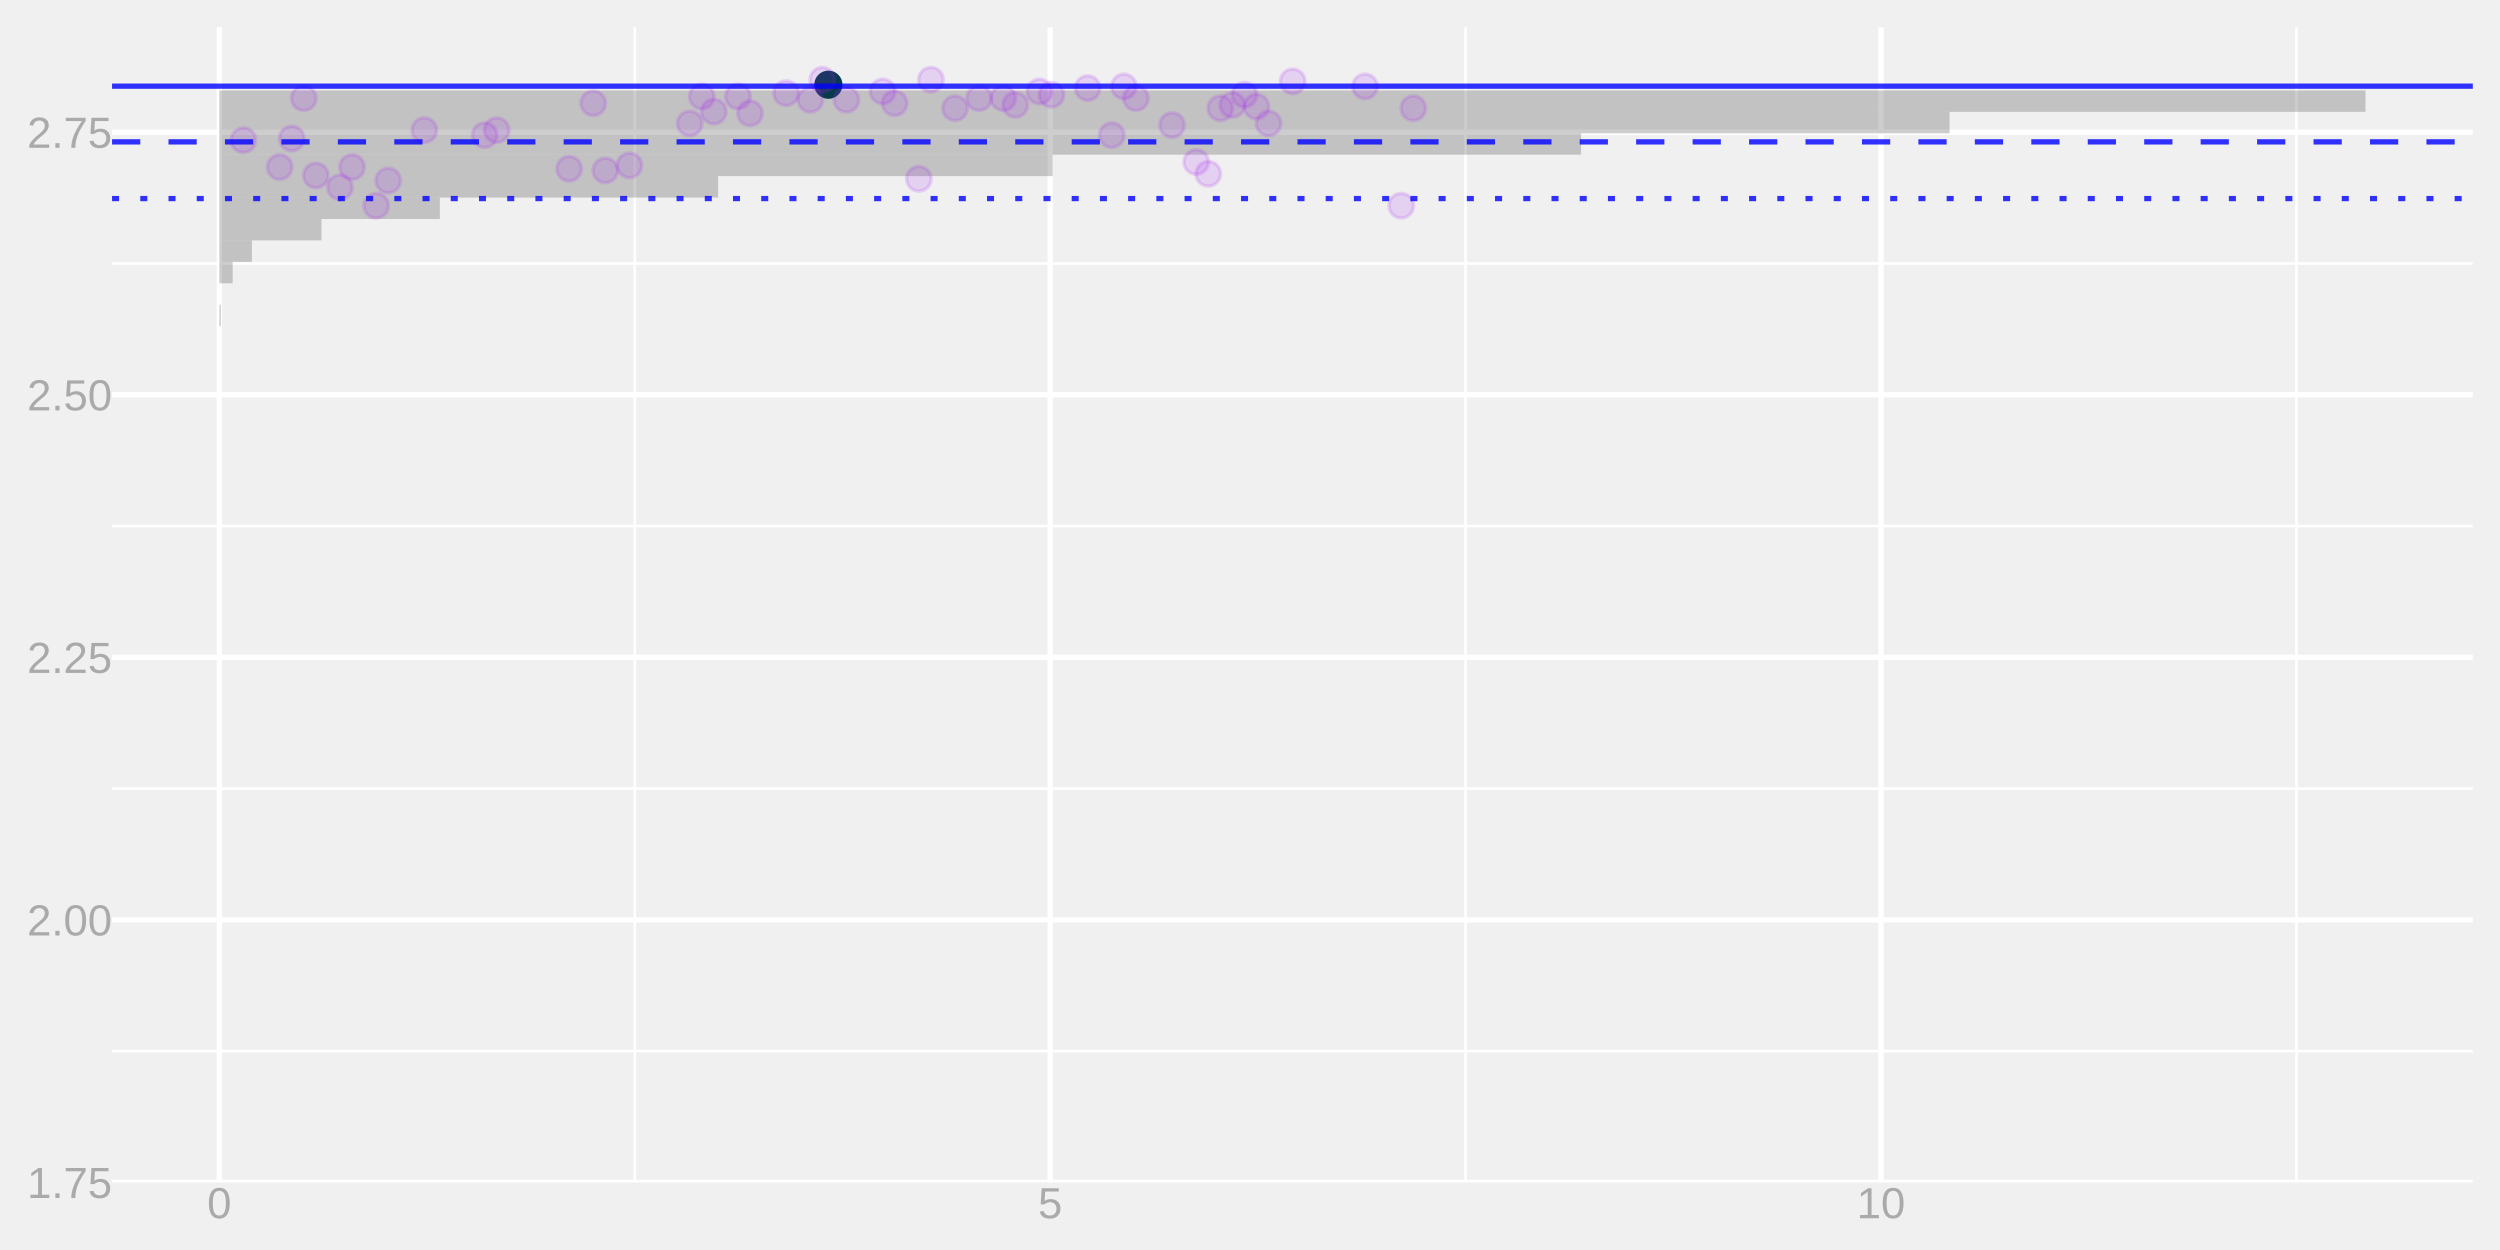
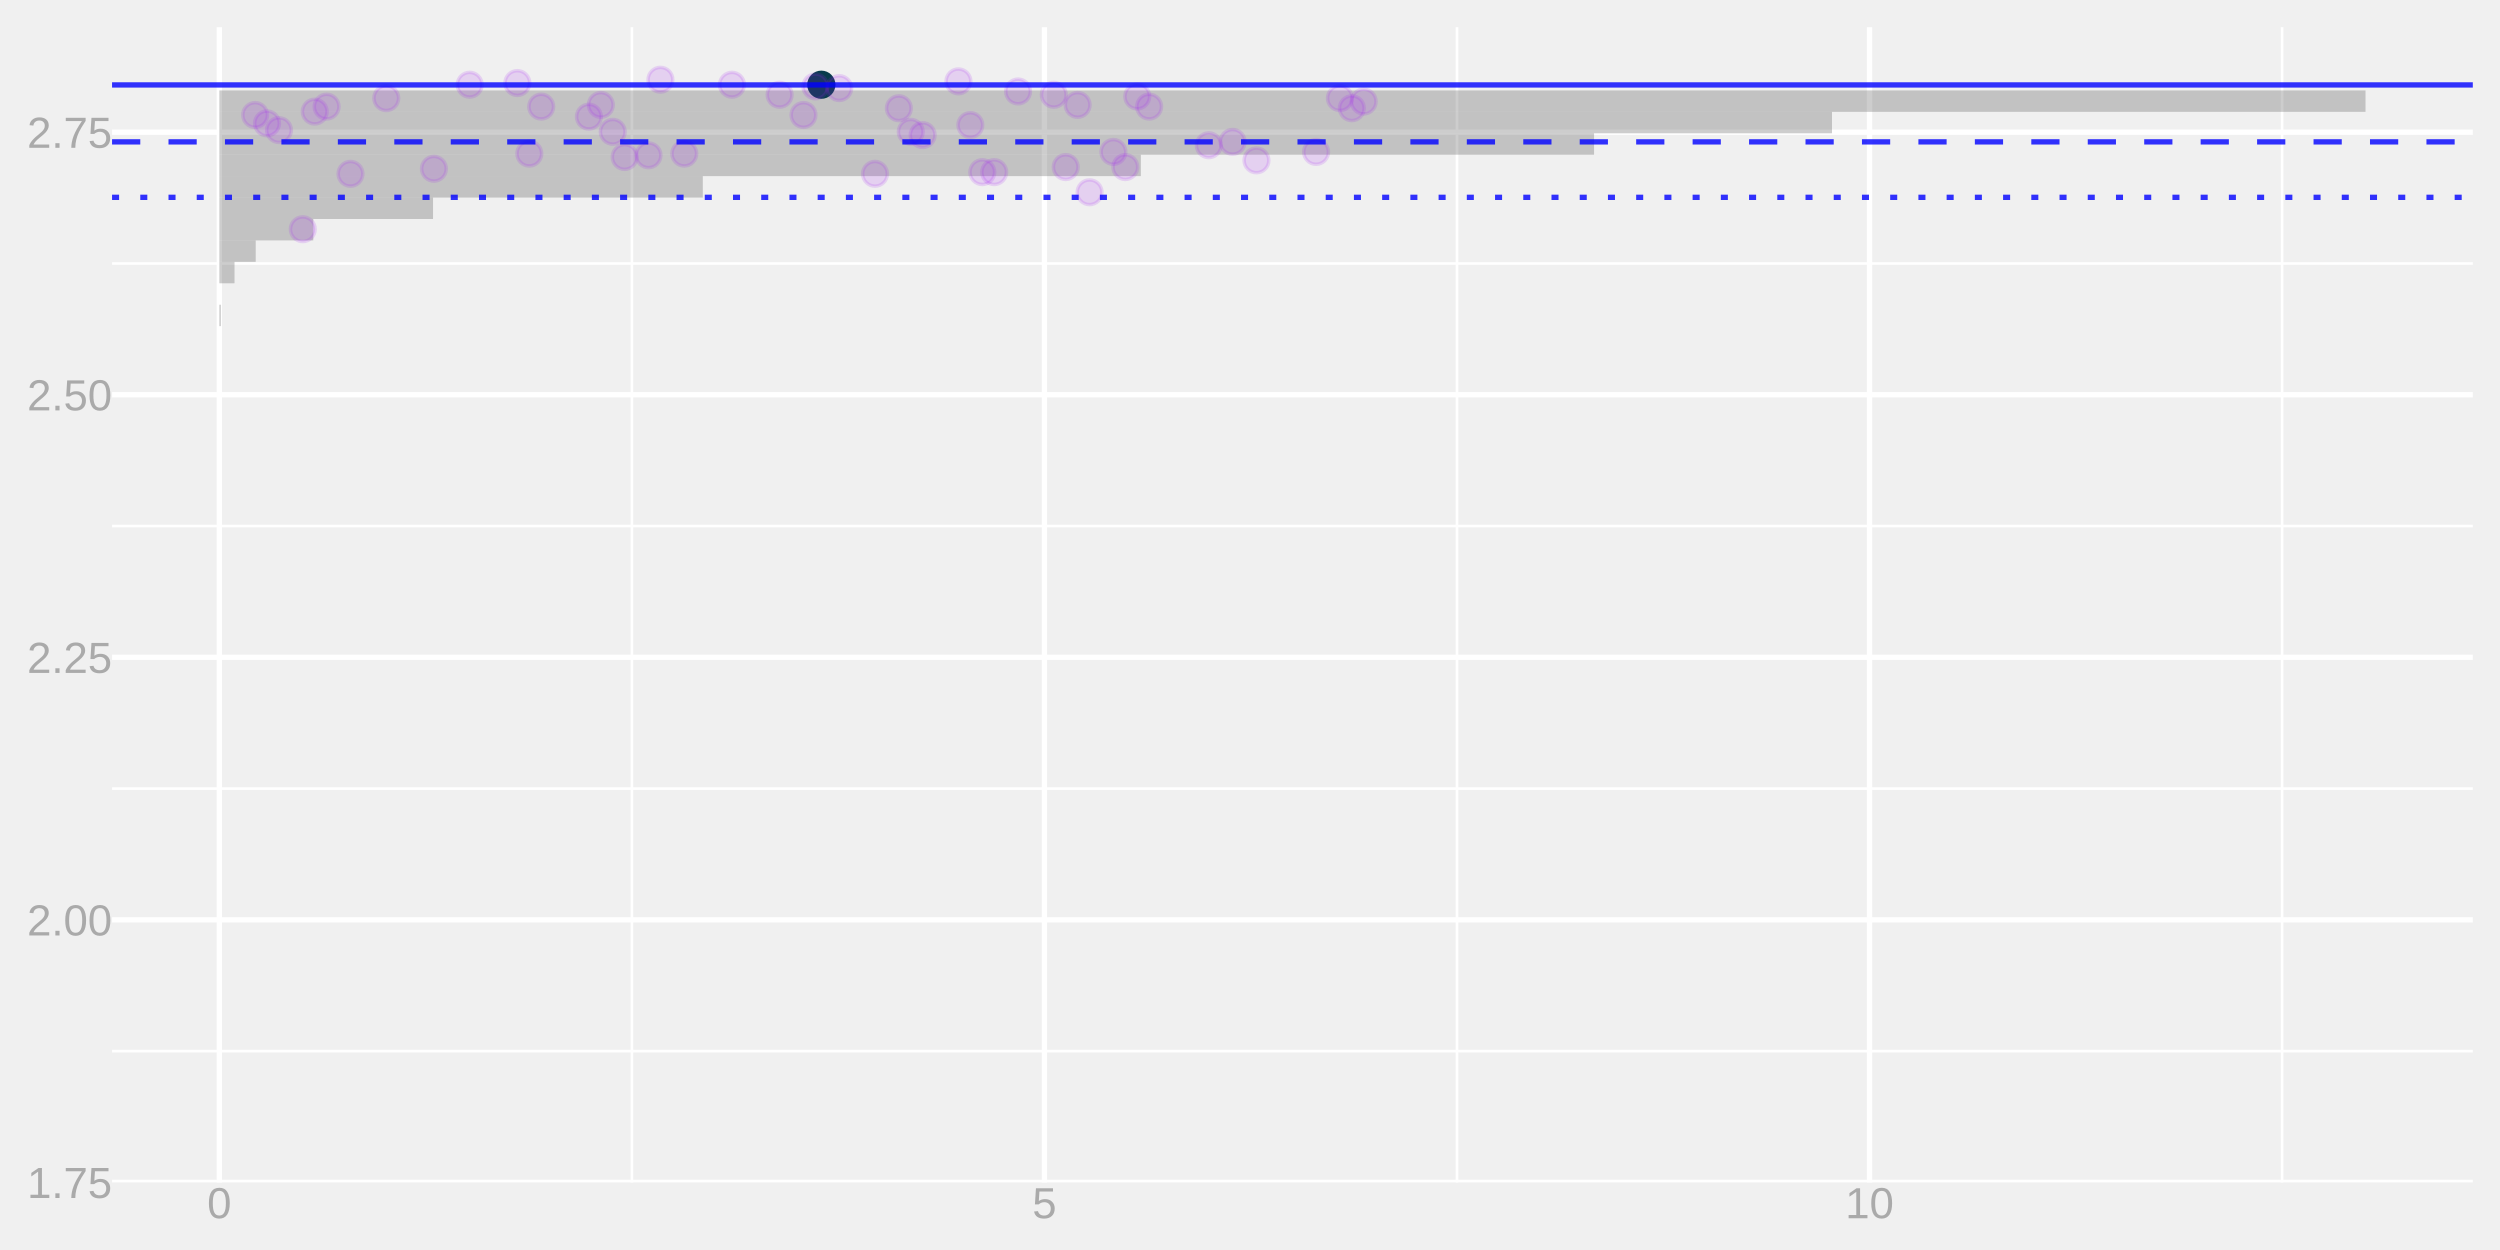
<svg xmlns="http://www.w3.org/2000/svg" width="504.00pt" height="252.00pt" viewBox="0 0 504.00 252.00">
  <g class="svglite">
    <defs>
      <style type="text/css">
    .svglite line, .svglite polyline, .svglite polygon, .svglite path, .svglite rect, .svglite circle {
      fill: none;
      stroke: #000000;
      stroke-linecap: round;
      stroke-linejoin: round;
      stroke-miterlimit: 10.00;
    }
    .svglite text {
      white-space: pre;
    }
    .svglite g.glyphgroup path {
      fill: inherit;
      stroke: none;
    }
  </style>
    </defs>
    <rect width="100%" height="100%" style="stroke: none; fill: none;" />
    <defs>
      <clipPath id="cpMC4wMHw1MDQuMDB8MC4wMHwyNTIuMDA=">
        <rect x="0.00" y="0.00" width="504.00" height="252.00" />
      </clipPath>
    </defs>
    <g clip-path="url(#cpMC4wMHw1MDQuMDB8MC4wMHwyNTIuMDA=)">
      <rect x="0.00" y="0.00" width="504.00" height="252.00" style="stroke-width: 1.07; stroke: none;" />
    </g>
    <defs>
      <clipPath id="cpMjIuNTl8NDk4LjUyfDUuNDh8MjM4LjM3">
        <rect x="22.59" y="5.48" width="475.93" height="232.89" />
      </clipPath>
    </defs>
    <g clip-path="url(#cpMjIuNTl8NDk4LjUyfDUuNDh8MjM4LjM3)">
      <rect x="22.59" y="5.48" width="475.93" height="232.89" style="stroke-width: 1.07; stroke: none;" />
      <polyline points="22.59,211.91 498.52,211.91 " style="stroke-width: 0.53; stroke: #FFFFFF; stroke-linecap: butt;" />
      <polyline points="22.59,158.98 498.52,158.98 " style="stroke-width: 0.53; stroke: #FFFFFF; stroke-linecap: butt;" />
      <polyline points="22.59,106.05 498.52,106.05 " style="stroke-width: 0.53; stroke: #FFFFFF; stroke-linecap: butt;" />
      <polyline points="22.59,53.12 498.52,53.12 " style="stroke-width: 0.53; stroke: #FFFFFF; stroke-linecap: butt;" />
-       <polyline points="127.97,238.37 127.97,5.48 " style="stroke-width: 0.53; stroke: #FFFFFF; stroke-linecap: butt;" />
-       <polyline points="295.46,238.37 295.46,5.48 " style="stroke-width: 0.53; stroke: #FFFFFF; stroke-linecap: butt;" />
-       <polyline points="462.96,238.37 462.96,5.48 " style="stroke-width: 0.53; stroke: #FFFFFF; stroke-linecap: butt;" />
+       <polyline points="127.39,238.37 127.39,5.48 " style="stroke-width: 0.53; stroke: #FFFFFF; stroke-linecap: butt;" />
+       <polyline points="293.73,238.37 293.73,5.48 " style="stroke-width: 0.53; stroke: #FFFFFF; stroke-linecap: butt;" />
+       <polyline points="460.07,238.37 460.07,5.48 " style="stroke-width: 0.53; stroke: #FFFFFF; stroke-linecap: butt;" />
      <polyline points="22.59,238.37 498.52,238.37 " style="stroke-width: 1.07; stroke: #FFFFFF; stroke-linecap: butt;" />
      <polyline points="22.59,185.44 498.52,185.44 " style="stroke-width: 1.07; stroke: #FFFFFF; stroke-linecap: butt;" />
      <polyline points="22.59,132.51 498.52,132.51 " style="stroke-width: 1.07; stroke: #FFFFFF; stroke-linecap: butt;" />
      <polyline points="22.59,79.58 498.52,79.58 " style="stroke-width: 1.07; stroke: #FFFFFF; stroke-linecap: butt;" />
      <polyline points="22.59,26.65 498.52,26.65 " style="stroke-width: 1.07; stroke: #FFFFFF; stroke-linecap: butt;" />
      <polyline points="44.22,238.37 44.22,5.48 " style="stroke-width: 1.07; stroke: #FFFFFF; stroke-linecap: butt;" />
-       <polyline points="211.72,238.37 211.72,5.48 " style="stroke-width: 1.07; stroke: #FFFFFF; stroke-linecap: butt;" />
-       <polyline points="379.21,238.37 379.21,5.48 " style="stroke-width: 1.07; stroke: #FFFFFF; stroke-linecap: butt;" />
+       <polyline points="210.56,238.37 210.56,5.48 " style="stroke-width: 1.07; stroke: #FFFFFF; stroke-linecap: butt;" />
+       <polyline points="376.90,238.37 376.90,5.48 " style="stroke-width: 1.07; stroke: #FFFFFF; stroke-linecap: butt;" />
      <rect x="44.22" y="221.30" width="0.00" height="4.32" style="stroke-width: 1.07; stroke: none; stroke-linecap: butt; stroke-linejoin: miter; fill: #595959; fill-opacity: 0.30;" />
      <rect x="44.22" y="216.98" width="0.00" height="4.32" style="stroke-width: 1.07; stroke: none; stroke-linecap: butt; stroke-linejoin: miter; fill: #595959; fill-opacity: 0.30;" />
      <rect x="44.22" y="212.66" width="0.00" height="4.32" style="stroke-width: 1.07; stroke: none; stroke-linecap: butt; stroke-linejoin: miter; fill: #595959; fill-opacity: 0.30;" />
      <rect x="44.22" y="208.34" width="0.00" height="4.32" style="stroke-width: 1.07; stroke: none; stroke-linecap: butt; stroke-linejoin: miter; fill: #595959; fill-opacity: 0.30;" />
      <rect x="44.22" y="204.02" width="0.00" height="4.32" style="stroke-width: 1.07; stroke: none; stroke-linecap: butt; stroke-linejoin: miter; fill: #595959; fill-opacity: 0.30;" />
      <rect x="44.22" y="199.70" width="0.00" height="4.32" style="stroke-width: 1.07; stroke: none; stroke-linecap: butt; stroke-linejoin: miter; fill: #595959; fill-opacity: 0.30;" />
      <rect x="44.22" y="195.38" width="0.00" height="4.32" style="stroke-width: 1.07; stroke: none; stroke-linecap: butt; stroke-linejoin: miter; fill: #595959; fill-opacity: 0.30;" />
      <rect x="44.22" y="191.06" width="0.00" height="4.32" style="stroke-width: 1.07; stroke: none; stroke-linecap: butt; stroke-linejoin: miter; fill: #595959; fill-opacity: 0.30;" />
      <rect x="44.22" y="186.74" width="0.00" height="4.32" style="stroke-width: 1.07; stroke: none; stroke-linecap: butt; stroke-linejoin: miter; fill: #595959; fill-opacity: 0.30;" />
      <rect x="44.22" y="182.42" width="0.00" height="4.32" style="stroke-width: 1.07; stroke: none; stroke-linecap: butt; stroke-linejoin: miter; fill: #595959; fill-opacity: 0.30;" />
      <rect x="44.22" y="178.10" width="0.00" height="4.32" style="stroke-width: 1.07; stroke: none; stroke-linecap: butt; stroke-linejoin: miter; fill: #595959; fill-opacity: 0.30;" />
      <rect x="44.22" y="173.77" width="0.00" height="4.32" style="stroke-width: 1.07; stroke: none; stroke-linecap: butt; stroke-linejoin: miter; fill: #595959; fill-opacity: 0.30;" />
      <rect x="44.22" y="169.45" width="0.00" height="4.32" style="stroke-width: 1.07; stroke: none; stroke-linecap: butt; stroke-linejoin: miter; fill: #595959; fill-opacity: 0.30;" />
      <rect x="44.22" y="165.13" width="0.00" height="4.32" style="stroke-width: 1.07; stroke: none; stroke-linecap: butt; stroke-linejoin: miter; fill: #595959; fill-opacity: 0.30;" />
      <rect x="44.22" y="160.81" width="0.00" height="4.32" style="stroke-width: 1.07; stroke: none; stroke-linecap: butt; stroke-linejoin: miter; fill: #595959; fill-opacity: 0.30;" />
      <rect x="44.22" y="156.49" width="0.00" height="4.32" style="stroke-width: 1.07; stroke: none; stroke-linecap: butt; stroke-linejoin: miter; fill: #595959; fill-opacity: 0.30;" />
      <rect x="44.22" y="152.17" width="0.00" height="4.32" style="stroke-width: 1.07; stroke: none; stroke-linecap: butt; stroke-linejoin: miter; fill: #595959; fill-opacity: 0.30;" />
      <rect x="44.22" y="147.85" width="0.00" height="4.32" style="stroke-width: 1.07; stroke: none; stroke-linecap: butt; stroke-linejoin: miter; fill: #595959; fill-opacity: 0.30;" />
      <rect x="44.22" y="143.53" width="0.00" height="4.32" style="stroke-width: 1.07; stroke: none; stroke-linecap: butt; stroke-linejoin: miter; fill: #595959; fill-opacity: 0.30;" />
      <rect x="44.22" y="139.21" width="0.00" height="4.32" style="stroke-width: 1.07; stroke: none; stroke-linecap: butt; stroke-linejoin: miter; fill: #595959; fill-opacity: 0.30;" />
      <rect x="44.22" y="134.89" width="0.00" height="4.32" style="stroke-width: 1.07; stroke: none; stroke-linecap: butt; stroke-linejoin: miter; fill: #595959; fill-opacity: 0.30;" />
      <rect x="44.22" y="130.57" width="0.00" height="4.32" style="stroke-width: 1.07; stroke: none; stroke-linecap: butt; stroke-linejoin: miter; fill: #595959; fill-opacity: 0.30;" />
      <rect x="44.22" y="126.25" width="0.00" height="4.32" style="stroke-width: 1.07; stroke: none; stroke-linecap: butt; stroke-linejoin: miter; fill: #595959; fill-opacity: 0.30;" />
      <rect x="44.22" y="121.92" width="0.00" height="4.32" style="stroke-width: 1.07; stroke: none; stroke-linecap: butt; stroke-linejoin: miter; fill: #595959; fill-opacity: 0.30;" />
      <rect x="44.22" y="117.60" width="0.00" height="4.32" style="stroke-width: 1.07; stroke: none; stroke-linecap: butt; stroke-linejoin: miter; fill: #595959; fill-opacity: 0.30;" />
      <rect x="44.22" y="113.28" width="0.00" height="4.32" style="stroke-width: 1.07; stroke: none; stroke-linecap: butt; stroke-linejoin: miter; fill: #595959; fill-opacity: 0.30;" />
      <rect x="44.22" y="108.96" width="0.00" height="4.32" style="stroke-width: 1.07; stroke: none; stroke-linecap: butt; stroke-linejoin: miter; fill: #595959; fill-opacity: 0.30;" />
      <rect x="44.22" y="104.64" width="0.00" height="4.32" style="stroke-width: 1.07; stroke: none; stroke-linecap: butt; stroke-linejoin: miter; fill: #595959; fill-opacity: 0.30;" />
      <rect x="44.22" y="100.32" width="0.00" height="4.32" style="stroke-width: 1.07; stroke: none; stroke-linecap: butt; stroke-linejoin: miter; fill: #595959; fill-opacity: 0.30;" />
      <rect x="44.22" y="96.00" width="0.00" height="4.32" style="stroke-width: 1.07; stroke: none; stroke-linecap: butt; stroke-linejoin: miter; fill: #595959; fill-opacity: 0.30;" />
      <rect x="44.22" y="91.68" width="0.00" height="4.32" style="stroke-width: 1.07; stroke: none; stroke-linecap: butt; stroke-linejoin: miter; fill: #595959; fill-opacity: 0.30;" />
      <rect x="44.22" y="87.36" width="0.00" height="4.32" style="stroke-width: 1.07; stroke: none; stroke-linecap: butt; stroke-linejoin: miter; fill: #595959; fill-opacity: 0.30;" />
      <rect x="44.22" y="83.04" width="0.00" height="4.32" style="stroke-width: 1.07; stroke: none; stroke-linecap: butt; stroke-linejoin: miter; fill: #595959; fill-opacity: 0.30;" />
      <rect x="44.22" y="78.72" width="0.00" height="4.32" style="stroke-width: 1.07; stroke: none; stroke-linecap: butt; stroke-linejoin: miter; fill: #595959; fill-opacity: 0.30;" />
      <rect x="44.22" y="74.40" width="0.00" height="4.32" style="stroke-width: 1.07; stroke: none; stroke-linecap: butt; stroke-linejoin: miter; fill: #595959; fill-opacity: 0.30;" />
      <rect x="44.22" y="70.08" width="0.00" height="4.32" style="stroke-width: 1.07; stroke: none; stroke-linecap: butt; stroke-linejoin: miter; fill: #595959; fill-opacity: 0.30;" />
      <rect x="44.22" y="65.75" width="0.00" height="4.32" style="stroke-width: 1.07; stroke: none; stroke-linecap: butt; stroke-linejoin: miter; fill: #595959; fill-opacity: 0.30;" />
-       <rect x="44.22" y="61.43" width="0.30" height="4.32" style="stroke-width: 1.07; stroke: none; stroke-linecap: butt; stroke-linejoin: miter; fill: #595959; fill-opacity: 0.30;" />
+       <rect x="44.22" y="61.43" width="0.31" height="4.32" style="stroke-width: 1.07; stroke: none; stroke-linecap: butt; stroke-linejoin: miter; fill: #595959; fill-opacity: 0.30;" />
      <rect x="44.22" y="57.11" width="0.00" height="4.32" style="stroke-width: 1.07; stroke: none; stroke-linecap: butt; stroke-linejoin: miter; fill: #595959; fill-opacity: 0.30;" />
-       <rect x="44.22" y="52.79" width="2.69" height="4.32" style="stroke-width: 1.07; stroke: none; stroke-linecap: butt; stroke-linejoin: miter; fill: #595959; fill-opacity: 0.30;" />
-       <rect x="44.22" y="48.47" width="6.56" height="4.32" style="stroke-width: 1.07; stroke: none; stroke-linecap: butt; stroke-linejoin: miter; fill: #595959; fill-opacity: 0.30;" />
-       <rect x="44.22" y="44.15" width="20.59" height="4.32" style="stroke-width: 1.07; stroke: none; stroke-linecap: butt; stroke-linejoin: miter; fill: #595959; fill-opacity: 0.30;" />
-       <rect x="44.22" y="39.83" width="44.46" height="4.32" style="stroke-width: 1.07; stroke: none; stroke-linecap: butt; stroke-linejoin: miter; fill: #595959; fill-opacity: 0.30;" />
-       <rect x="44.22" y="35.51" width="100.56" height="4.32" style="stroke-width: 1.07; stroke: none; stroke-linecap: butt; stroke-linejoin: miter; fill: #595959; fill-opacity: 0.30;" />
-       <rect x="44.22" y="31.19" width="167.99" height="4.32" style="stroke-width: 1.07; stroke: none; stroke-linecap: butt; stroke-linejoin: miter; fill: #595959; fill-opacity: 0.30;" />
-       <rect x="44.22" y="26.87" width="274.52" height="4.32" style="stroke-width: 1.07; stroke: none; stroke-linecap: butt; stroke-linejoin: miter; fill: #595959; fill-opacity: 0.30;" />
-       <rect x="44.22" y="22.55" width="348.82" height="4.32" style="stroke-width: 1.07; stroke: none; stroke-linecap: butt; stroke-linejoin: miter; fill: #595959; fill-opacity: 0.30;" />
+       <rect x="44.22" y="52.79" width="3.06" height="4.32" style="stroke-width: 1.07; stroke: none; stroke-linecap: butt; stroke-linejoin: miter; fill: #595959; fill-opacity: 0.30;" />
+       <rect x="44.22" y="48.47" width="7.33" height="4.32" style="stroke-width: 1.07; stroke: none; stroke-linecap: butt; stroke-linejoin: miter; fill: #595959; fill-opacity: 0.30;" />
+       <rect x="44.22" y="44.15" width="18.94" height="4.32" style="stroke-width: 1.07; stroke: none; stroke-linecap: butt; stroke-linejoin: miter; fill: #595959; fill-opacity: 0.30;" />
+       <rect x="44.22" y="39.83" width="43.08" height="4.32" style="stroke-width: 1.07; stroke: none; stroke-linecap: butt; stroke-linejoin: miter; fill: #595959; fill-opacity: 0.30;" />
+       <rect x="44.22" y="35.51" width="97.47" height="4.32" style="stroke-width: 1.07; stroke: none; stroke-linecap: butt; stroke-linejoin: miter; fill: #595959; fill-opacity: 0.30;" />
+       <rect x="44.22" y="31.19" width="185.78" height="4.32" style="stroke-width: 1.07; stroke: none; stroke-linecap: butt; stroke-linejoin: miter; fill: #595959; fill-opacity: 0.30;" />
+       <rect x="44.22" y="26.87" width="277.14" height="4.32" style="stroke-width: 1.07; stroke: none; stroke-linecap: butt; stroke-linejoin: miter; fill: #595959; fill-opacity: 0.30;" />
+       <rect x="44.22" y="22.55" width="325.11" height="4.32" style="stroke-width: 1.07; stroke: none; stroke-linecap: butt; stroke-linejoin: miter; fill: #595959; fill-opacity: 0.30;" />
      <rect x="44.22" y="18.23" width="432.67" height="4.32" style="stroke-width: 1.07; stroke: none; stroke-linecap: butt; stroke-linejoin: miter; fill: #595959; fill-opacity: 0.30;" />
-       <circle cx="167.00" cy="17.08" r="2.49" style="stroke-width: 0.71; stroke: #073B4C; fill: #073B4C;" />
-       <circle cx="209.55" cy="18.44" r="2.49" style="stroke-width: 0.71; stroke: #A020F0; stroke-opacity: 0.15; fill: #A020F0; fill-opacity: 0.15;" />
-       <circle cx="139.04" cy="24.87" r="2.49" style="stroke-width: 0.71; stroke: #A020F0; stroke-opacity: 0.15; fill: #A020F0; fill-opacity: 0.15;" />
-       <circle cx="126.89" cy="33.34" r="2.49" style="stroke-width: 0.71; stroke: #A020F0; stroke-opacity: 0.15; fill: #A020F0; fill-opacity: 0.15;" />
-       <circle cx="255.74" cy="24.87" r="2.49" style="stroke-width: 0.71; stroke: #A020F0; stroke-opacity: 0.15; fill: #A020F0; fill-opacity: 0.15;" />
-       <circle cx="148.77" cy="19.45" r="2.49" style="stroke-width: 0.71; stroke: #A020F0; stroke-opacity: 0.15; fill: #A020F0; fill-opacity: 0.15;" />
-       <circle cx="78.26" cy="36.39" r="2.49" style="stroke-width: 0.71; stroke: #A020F0; stroke-opacity: 0.15; fill: #A020F0; fill-opacity: 0.15;" />
-       <circle cx="243.59" cy="35.04" r="2.49" style="stroke-width: 0.71; stroke: #A020F0; stroke-opacity: 0.15; fill: #A020F0; fill-opacity: 0.15;" />
-       <circle cx="187.67" cy="16.07" r="2.49" style="stroke-width: 0.71; stroke: #A020F0; stroke-opacity: 0.15; fill: #A020F0; fill-opacity: 0.15;" />
-       <circle cx="250.88" cy="19.11" r="2.49" style="stroke-width: 0.71; stroke: #A020F0; stroke-opacity: 0.15; fill: #A020F0; fill-opacity: 0.15;" />
-       <circle cx="224.14" cy="27.24" r="2.49" style="stroke-width: 0.71; stroke: #A020F0; stroke-opacity: 0.15; fill: #A020F0; fill-opacity: 0.15;" />
-       <circle cx="61.24" cy="19.79" r="2.49" style="stroke-width: 0.71; stroke: #A020F0; stroke-opacity: 0.15; fill: #A020F0; fill-opacity: 0.15;" />
-       <circle cx="236.29" cy="25.21" r="2.49" style="stroke-width: 0.71; stroke: #A020F0; stroke-opacity: 0.15; fill: #A020F0; fill-opacity: 0.15;" />
-       <circle cx="246.02" cy="21.82" r="2.49" style="stroke-width: 0.71; stroke: #A020F0; stroke-opacity: 0.15; fill: #A020F0; fill-opacity: 0.15;" />
-       <circle cx="151.20" cy="22.84" r="2.49" style="stroke-width: 0.71; stroke: #A020F0; stroke-opacity: 0.15; fill: #A020F0; fill-opacity: 0.15;" />
-       <circle cx="248.45" cy="21.15" r="2.49" style="stroke-width: 0.71; stroke: #A020F0; stroke-opacity: 0.15; fill: #A020F0; fill-opacity: 0.15;" />
-       <circle cx="219.27" cy="17.76" r="2.49" style="stroke-width: 0.71; stroke: #A020F0; stroke-opacity: 0.15; fill: #A020F0; fill-opacity: 0.15;" />
-       <circle cx="141.47" cy="19.45" r="2.49" style="stroke-width: 0.71; stroke: #A020F0; stroke-opacity: 0.15; fill: #A020F0; fill-opacity: 0.15;" />
-       <circle cx="211.98" cy="19.11" r="2.49" style="stroke-width: 0.71; stroke: #A020F0; stroke-opacity: 0.15; fill: #A020F0; fill-opacity: 0.15;" />
-       <circle cx="284.92" cy="21.82" r="2.49" style="stroke-width: 0.71; stroke: #A020F0; stroke-opacity: 0.15; fill: #A020F0; fill-opacity: 0.15;" />
-       <circle cx="226.57" cy="17.42" r="2.49" style="stroke-width: 0.71; stroke: #A020F0; stroke-opacity: 0.15; fill: #A020F0; fill-opacity: 0.15;" />
-       <circle cx="58.81" cy="27.92" r="2.49" style="stroke-width: 0.71; stroke: #A020F0; stroke-opacity: 0.15; fill: #A020F0; fill-opacity: 0.15;" />
-       <circle cx="122.02" cy="34.36" r="2.49" style="stroke-width: 0.71; stroke: #A020F0; stroke-opacity: 0.15; fill: #A020F0; fill-opacity: 0.15;" />
-       <circle cx="49.08" cy="28.26" r="2.49" style="stroke-width: 0.71; stroke: #A020F0; stroke-opacity: 0.15; fill: #A020F0; fill-opacity: 0.15;" />
-       <circle cx="97.71" cy="27.24" r="2.49" style="stroke-width: 0.71; stroke: #A020F0; stroke-opacity: 0.15; fill: #A020F0; fill-opacity: 0.15;" />
-       <circle cx="282.49" cy="41.47" r="2.49" style="stroke-width: 0.71; stroke: #A020F0; stroke-opacity: 0.15; fill: #A020F0; fill-opacity: 0.15;" />
-       <circle cx="100.14" cy="26.23" r="2.49" style="stroke-width: 0.71; stroke: #A020F0; stroke-opacity: 0.15; fill: #A020F0; fill-opacity: 0.15;" />
-       <circle cx="163.36" cy="20.13" r="2.49" style="stroke-width: 0.71; stroke: #A020F0; stroke-opacity: 0.15; fill: #A020F0; fill-opacity: 0.15;" />
-       <circle cx="165.79" cy="16.07" r="2.49" style="stroke-width: 0.71; stroke: #A020F0; stroke-opacity: 0.15; fill: #A020F0; fill-opacity: 0.15;" />
-       <circle cx="202.26" cy="19.79" r="2.49" style="stroke-width: 0.71; stroke: #A020F0; stroke-opacity: 0.15; fill: #A020F0; fill-opacity: 0.15;" />
-       <circle cx="70.97" cy="33.68" r="2.49" style="stroke-width: 0.71; stroke: #A020F0; stroke-opacity: 0.15; fill: #A020F0; fill-opacity: 0.15;" />
-       <circle cx="85.55" cy="26.23" r="2.49" style="stroke-width: 0.71; stroke: #A020F0; stroke-opacity: 0.15; fill: #A020F0; fill-opacity: 0.15;" />
-       <circle cx="75.83" cy="41.47" r="2.49" style="stroke-width: 0.71; stroke: #A020F0; stroke-opacity: 0.15; fill: #A020F0; fill-opacity: 0.15;" />
-       <circle cx="204.69" cy="21.15" r="2.49" style="stroke-width: 0.71; stroke: #A020F0; stroke-opacity: 0.15; fill: #A020F0; fill-opacity: 0.15;" />
-       <circle cx="158.49" cy="18.78" r="2.49" style="stroke-width: 0.71; stroke: #A020F0; stroke-opacity: 0.15; fill: #A020F0; fill-opacity: 0.15;" />
-       <circle cx="229.00" cy="19.79" r="2.49" style="stroke-width: 0.71; stroke: #A020F0; stroke-opacity: 0.15; fill: #A020F0; fill-opacity: 0.15;" />
-       <circle cx="114.73" cy="34.02" r="2.49" style="stroke-width: 0.71; stroke: #A020F0; stroke-opacity: 0.15; fill: #A020F0; fill-opacity: 0.15;" />
-       <circle cx="177.94" cy="18.44" r="2.49" style="stroke-width: 0.71; stroke: #A020F0; stroke-opacity: 0.15; fill: #A020F0; fill-opacity: 0.15;" />
-       <circle cx="170.65" cy="20.13" r="2.49" style="stroke-width: 0.71; stroke: #A020F0; stroke-opacity: 0.15; fill: #A020F0; fill-opacity: 0.15;" />
-       <circle cx="241.16" cy="32.66" r="2.49" style="stroke-width: 0.71; stroke: #A020F0; stroke-opacity: 0.15; fill: #A020F0; fill-opacity: 0.15;" />
-       <circle cx="260.61" cy="16.40" r="2.49" style="stroke-width: 0.71; stroke: #A020F0; stroke-opacity: 0.15; fill: #A020F0; fill-opacity: 0.15;" />
-       <circle cx="197.39" cy="19.79" r="2.49" style="stroke-width: 0.71; stroke: #A020F0; stroke-opacity: 0.15; fill: #A020F0; fill-opacity: 0.15;" />
-       <circle cx="253.31" cy="21.49" r="2.49" style="stroke-width: 0.71; stroke: #A020F0; stroke-opacity: 0.15; fill: #A020F0; fill-opacity: 0.15;" />
-       <circle cx="180.37" cy="20.81" r="2.49" style="stroke-width: 0.71; stroke: #A020F0; stroke-opacity: 0.15; fill: #A020F0; fill-opacity: 0.15;" />
-       <circle cx="275.19" cy="17.42" r="2.49" style="stroke-width: 0.71; stroke: #A020F0; stroke-opacity: 0.15; fill: #A020F0; fill-opacity: 0.15;" />
-       <circle cx="68.53" cy="37.75" r="2.49" style="stroke-width: 0.71; stroke: #A020F0; stroke-opacity: 0.15; fill: #A020F0; fill-opacity: 0.15;" />
-       <circle cx="185.24" cy="36.05" r="2.49" style="stroke-width: 0.71; stroke: #A020F0; stroke-opacity: 0.15; fill: #A020F0; fill-opacity: 0.15;" />
-       <circle cx="192.53" cy="21.82" r="2.49" style="stroke-width: 0.71; stroke: #A020F0; stroke-opacity: 0.15; fill: #A020F0; fill-opacity: 0.15;" />
-       <circle cx="119.59" cy="20.81" r="2.49" style="stroke-width: 0.71; stroke: #A020F0; stroke-opacity: 0.15; fill: #A020F0; fill-opacity: 0.15;" />
-       <circle cx="63.67" cy="35.37" r="2.49" style="stroke-width: 0.71; stroke: #A020F0; stroke-opacity: 0.15; fill: #A020F0; fill-opacity: 0.15;" />
-       <circle cx="143.90" cy="22.50" r="2.49" style="stroke-width: 0.71; stroke: #A020F0; stroke-opacity: 0.15; fill: #A020F0; fill-opacity: 0.15;" />
-       <circle cx="56.38" cy="33.68" r="2.49" style="stroke-width: 0.71; stroke: #A020F0; stroke-opacity: 0.15; fill: #A020F0; fill-opacity: 0.15;" />
-       <line x1="22.59" y1="17.37" x2="498.52" y2="17.37" style="stroke-width: 1.07; stroke: #0000FF; stroke-opacity: 0.80; stroke-linecap: butt;" />
+       <circle cx="165.58" cy="17.08" r="2.49" style="stroke-width: 0.71; stroke: #073B4C; fill: #073B4C;" />
+       <circle cx="137.95" cy="30.97" r="2.49" style="stroke-width: 0.71; stroke: #A020F0; stroke-opacity: 0.15; fill: #A020F0; fill-opacity: 0.15;" />
+       <circle cx="125.93" cy="31.65" r="2.49" style="stroke-width: 0.71; stroke: #A020F0; stroke-opacity: 0.15; fill: #A020F0; fill-opacity: 0.15;" />
+       <circle cx="253.30" cy="32.33" r="2.49" style="stroke-width: 0.71; stroke: #A020F0; stroke-opacity: 0.15; fill: #A020F0; fill-opacity: 0.15;" />
+       <circle cx="147.56" cy="17.08" r="2.49" style="stroke-width: 0.71; stroke: #A020F0; stroke-opacity: 0.15; fill: #A020F0; fill-opacity: 0.15;" />
+       <circle cx="77.87" cy="19.79" r="2.49" style="stroke-width: 0.71; stroke: #A020F0; stroke-opacity: 0.15; fill: #A020F0; fill-opacity: 0.15;" />
+       <circle cx="186.01" cy="27.24" r="2.49" style="stroke-width: 0.71; stroke: #A020F0; stroke-opacity: 0.15; fill: #A020F0; fill-opacity: 0.15;" />
+       <circle cx="248.50" cy="28.60" r="2.49" style="stroke-width: 0.71; stroke: #A020F0; stroke-opacity: 0.15; fill: #A020F0; fill-opacity: 0.15;" />
+       <circle cx="94.69" cy="17.08" r="2.49" style="stroke-width: 0.71; stroke: #A020F0; stroke-opacity: 0.15; fill: #A020F0; fill-opacity: 0.15;" />
+       <circle cx="61.04" cy="46.21" r="2.49" style="stroke-width: 0.71; stroke: #A020F0; stroke-opacity: 0.15; fill: #A020F0; fill-opacity: 0.15;" />
+       <circle cx="219.66" cy="38.76" r="2.49" style="stroke-width: 0.71; stroke: #A020F0; stroke-opacity: 0.15; fill: #A020F0; fill-opacity: 0.15;" />
+       <circle cx="133.14" cy="16.07" r="2.49" style="stroke-width: 0.71; stroke: #A020F0; stroke-opacity: 0.15; fill: #A020F0; fill-opacity: 0.15;" />
+       <circle cx="243.69" cy="29.28" r="2.49" style="stroke-width: 0.71; stroke: #A020F0; stroke-opacity: 0.15; fill: #A020F0; fill-opacity: 0.15;" />
+       <circle cx="123.53" cy="26.57" r="2.49" style="stroke-width: 0.71; stroke: #A020F0; stroke-opacity: 0.15; fill: #A020F0; fill-opacity: 0.15;" />
+       <circle cx="212.45" cy="19.11" r="2.49" style="stroke-width: 0.71; stroke: #A020F0; stroke-opacity: 0.15; fill: #A020F0; fill-opacity: 0.15;" />
+       <circle cx="274.93" cy="20.47" r="2.49" style="stroke-width: 0.71; stroke: #A020F0; stroke-opacity: 0.15; fill: #A020F0; fill-opacity: 0.15;" />
+       <circle cx="217.25" cy="21.15" r="2.49" style="stroke-width: 0.71; stroke: #A020F0; stroke-opacity: 0.15; fill: #A020F0; fill-opacity: 0.15;" />
+       <circle cx="104.30" cy="16.74" r="2.49" style="stroke-width: 0.71; stroke: #A020F0; stroke-opacity: 0.15; fill: #A020F0; fill-opacity: 0.15;" />
+       <circle cx="224.46" cy="30.63" r="2.49" style="stroke-width: 0.71; stroke: #A020F0; stroke-opacity: 0.15; fill: #A020F0; fill-opacity: 0.15;" />
+       <circle cx="121.13" cy="21.15" r="2.49" style="stroke-width: 0.71; stroke: #A020F0; stroke-opacity: 0.15; fill: #A020F0; fill-opacity: 0.15;" />
+       <circle cx="270.12" cy="19.79" r="2.49" style="stroke-width: 0.71; stroke: #A020F0; stroke-opacity: 0.15; fill: #A020F0; fill-opacity: 0.15;" />
+       <circle cx="87.48" cy="34.02" r="2.49" style="stroke-width: 0.71; stroke: #A020F0; stroke-opacity: 0.15; fill: #A020F0; fill-opacity: 0.15;" />
+       <circle cx="265.32" cy="30.63" r="2.49" style="stroke-width: 0.71; stroke: #A020F0; stroke-opacity: 0.15; fill: #A020F0; fill-opacity: 0.15;" />
+       <circle cx="198.03" cy="34.70" r="2.49" style="stroke-width: 0.71; stroke: #A020F0; stroke-opacity: 0.15; fill: #A020F0; fill-opacity: 0.15;" />
+       <circle cx="193.22" cy="16.40" r="2.49" style="stroke-width: 0.71; stroke: #A020F0; stroke-opacity: 0.15; fill: #A020F0; fill-opacity: 0.15;" />
+       <circle cx="205.24" cy="18.44" r="2.49" style="stroke-width: 0.71; stroke: #A020F0; stroke-opacity: 0.15; fill: #A020F0; fill-opacity: 0.15;" />
+       <circle cx="161.98" cy="23.18" r="2.49" style="stroke-width: 0.71; stroke: #A020F0; stroke-opacity: 0.15; fill: #A020F0; fill-opacity: 0.15;" />
+       <circle cx="164.38" cy="17.42" r="2.49" style="stroke-width: 0.71; stroke: #A020F0; stroke-opacity: 0.15; fill: #A020F0; fill-opacity: 0.15;" />
+       <circle cx="200.43" cy="34.70" r="2.49" style="stroke-width: 0.71; stroke: #A020F0; stroke-opacity: 0.15; fill: #A020F0; fill-opacity: 0.15;" />
+       <circle cx="70.66" cy="35.04" r="2.49" style="stroke-width: 0.71; stroke: #A020F0; stroke-opacity: 0.15; fill: #A020F0; fill-opacity: 0.15;" />
+       <circle cx="130.74" cy="31.31" r="2.49" style="stroke-width: 0.71; stroke: #A020F0; stroke-opacity: 0.15; fill: #A020F0; fill-opacity: 0.15;" />
+       <circle cx="157.17" cy="19.11" r="2.49" style="stroke-width: 0.71; stroke: #A020F0; stroke-opacity: 0.15; fill: #A020F0; fill-opacity: 0.15;" />
+       <circle cx="226.87" cy="33.68" r="2.49" style="stroke-width: 0.71; stroke: #A020F0; stroke-opacity: 0.15; fill: #A020F0; fill-opacity: 0.15;" />
+       <circle cx="181.21" cy="21.82" r="2.49" style="stroke-width: 0.71; stroke: #A020F0; stroke-opacity: 0.15; fill: #A020F0; fill-opacity: 0.15;" />
+       <circle cx="176.40" cy="35.04" r="2.49" style="stroke-width: 0.71; stroke: #A020F0; stroke-opacity: 0.15; fill: #A020F0; fill-opacity: 0.15;" />
+       <circle cx="229.27" cy="19.45" r="2.49" style="stroke-width: 0.71; stroke: #A020F0; stroke-opacity: 0.15; fill: #A020F0; fill-opacity: 0.15;" />
+       <circle cx="214.85" cy="33.68" r="2.49" style="stroke-width: 0.71; stroke: #A020F0; stroke-opacity: 0.15; fill: #A020F0; fill-opacity: 0.15;" />
+       <circle cx="169.19" cy="17.76" r="2.49" style="stroke-width: 0.71; stroke: #A020F0; stroke-opacity: 0.15; fill: #A020F0; fill-opacity: 0.15;" />
+       <circle cx="195.62" cy="25.21" r="2.49" style="stroke-width: 0.71; stroke: #A020F0; stroke-opacity: 0.15; fill: #A020F0; fill-opacity: 0.15;" />
+       <circle cx="65.85" cy="21.49" r="2.49" style="stroke-width: 0.71; stroke: #A020F0; stroke-opacity: 0.15; fill: #A020F0; fill-opacity: 0.15;" />
+       <circle cx="272.53" cy="21.82" r="2.49" style="stroke-width: 0.71; stroke: #A020F0; stroke-opacity: 0.15; fill: #A020F0; fill-opacity: 0.15;" />
+       <circle cx="106.71" cy="30.97" r="2.49" style="stroke-width: 0.71; stroke: #A020F0; stroke-opacity: 0.15; fill: #A020F0; fill-opacity: 0.15;" />
+       <circle cx="231.67" cy="21.49" r="2.49" style="stroke-width: 0.71; stroke: #A020F0; stroke-opacity: 0.15; fill: #A020F0; fill-opacity: 0.15;" />
+       <circle cx="51.43" cy="23.18" r="2.49" style="stroke-width: 0.71; stroke: #A020F0; stroke-opacity: 0.15; fill: #A020F0; fill-opacity: 0.15;" />
+       <circle cx="183.61" cy="26.57" r="2.49" style="stroke-width: 0.71; stroke: #A020F0; stroke-opacity: 0.15; fill: #A020F0; fill-opacity: 0.15;" />
+       <circle cx="118.72" cy="23.52" r="2.49" style="stroke-width: 0.71; stroke: #A020F0; stroke-opacity: 0.15; fill: #A020F0; fill-opacity: 0.15;" />
+       <circle cx="109.11" cy="21.49" r="2.49" style="stroke-width: 0.71; stroke: #A020F0; stroke-opacity: 0.15; fill: #A020F0; fill-opacity: 0.15;" />
+       <circle cx="63.45" cy="22.50" r="2.49" style="stroke-width: 0.71; stroke: #A020F0; stroke-opacity: 0.15; fill: #A020F0; fill-opacity: 0.15;" />
+       <circle cx="56.24" cy="26.23" r="2.49" style="stroke-width: 0.71; stroke: #A020F0; stroke-opacity: 0.15; fill: #A020F0; fill-opacity: 0.15;" />
+       <circle cx="53.83" cy="24.87" r="2.49" style="stroke-width: 0.71; stroke: #A020F0; stroke-opacity: 0.15; fill: #A020F0; fill-opacity: 0.15;" />
+       <line x1="22.59" y1="17.12" x2="498.52" y2="17.12" style="stroke-width: 1.07; stroke: #0000FF; stroke-opacity: 0.80; stroke-linecap: butt;" />
      <line x1="22.59" y1="28.60" x2="498.52" y2="28.60" style="stroke-width: 1.07; stroke: #0000FF; stroke-opacity: 0.80; stroke-dasharray: 5.69,5.69; stroke-linecap: butt;" />
-       <line x1="22.59" y1="40.03" x2="498.52" y2="40.03" style="stroke-width: 1.07; stroke: #0000FF; stroke-opacity: 0.80; stroke-dasharray: 1.42,4.27; stroke-linecap: butt;" />
+       <line x1="22.59" y1="39.78" x2="498.52" y2="39.78" style="stroke-width: 1.07; stroke: #0000FF; stroke-opacity: 0.80; stroke-dasharray: 1.42,4.27; stroke-linecap: butt;" />
    </g>
    <g clip-path="url(#cpMC4wMHw1MDQuMDB8MC4wMHwyNTIuMDA=)">
      <text x="14.03" y="241.52" text-anchor="middle" style="font-size: 8.80px;fill: #AAAAAA; font-family: &quot;Arial&quot;;" textLength="17.11px" lengthAdjust="spacingAndGlyphs">1.75</text>
      <text x="14.03" y="188.59" text-anchor="middle" style="font-size: 8.80px;fill: #AAAAAA; font-family: &quot;Arial&quot;;" textLength="17.11px" lengthAdjust="spacingAndGlyphs">2.00</text>
      <text x="14.03" y="135.66" text-anchor="middle" style="font-size: 8.80px;fill: #AAAAAA; font-family: &quot;Arial&quot;;" textLength="17.11px" lengthAdjust="spacingAndGlyphs">2.25</text>
      <text x="14.03" y="82.73" text-anchor="middle" style="font-size: 8.80px;fill: #AAAAAA; font-family: &quot;Arial&quot;;" textLength="17.11px" lengthAdjust="spacingAndGlyphs">2.50</text>
      <text x="14.03" y="29.80" text-anchor="middle" style="font-size: 8.80px;fill: #AAAAAA; font-family: &quot;Arial&quot;;" textLength="17.11px" lengthAdjust="spacingAndGlyphs">2.75</text>
      <text x="44.22" y="245.60" text-anchor="middle" style="font-size: 8.80px;fill: #AAAAAA; font-family: &quot;Arial&quot;;" textLength="4.89px" lengthAdjust="spacingAndGlyphs">0</text>
-       <text x="211.72" y="245.60" text-anchor="middle" style="font-size: 8.80px;fill: #AAAAAA; font-family: &quot;Arial&quot;;" textLength="4.89px" lengthAdjust="spacingAndGlyphs">5</text>
-       <text x="379.21" y="245.60" text-anchor="middle" style="font-size: 8.80px;fill: #AAAAAA; font-family: &quot;Arial&quot;;" textLength="9.78px" lengthAdjust="spacingAndGlyphs">10</text>
+       <text x="210.56" y="245.60" text-anchor="middle" style="font-size: 8.80px;fill: #AAAAAA; font-family: &quot;Arial&quot;;" textLength="4.89px" lengthAdjust="spacingAndGlyphs">5</text>
+       <text x="376.90" y="245.60" text-anchor="middle" style="font-size: 8.80px;fill: #AAAAAA; font-family: &quot;Arial&quot;;" textLength="9.78px" lengthAdjust="spacingAndGlyphs">10</text>
    </g>
  </g>
</svg>
